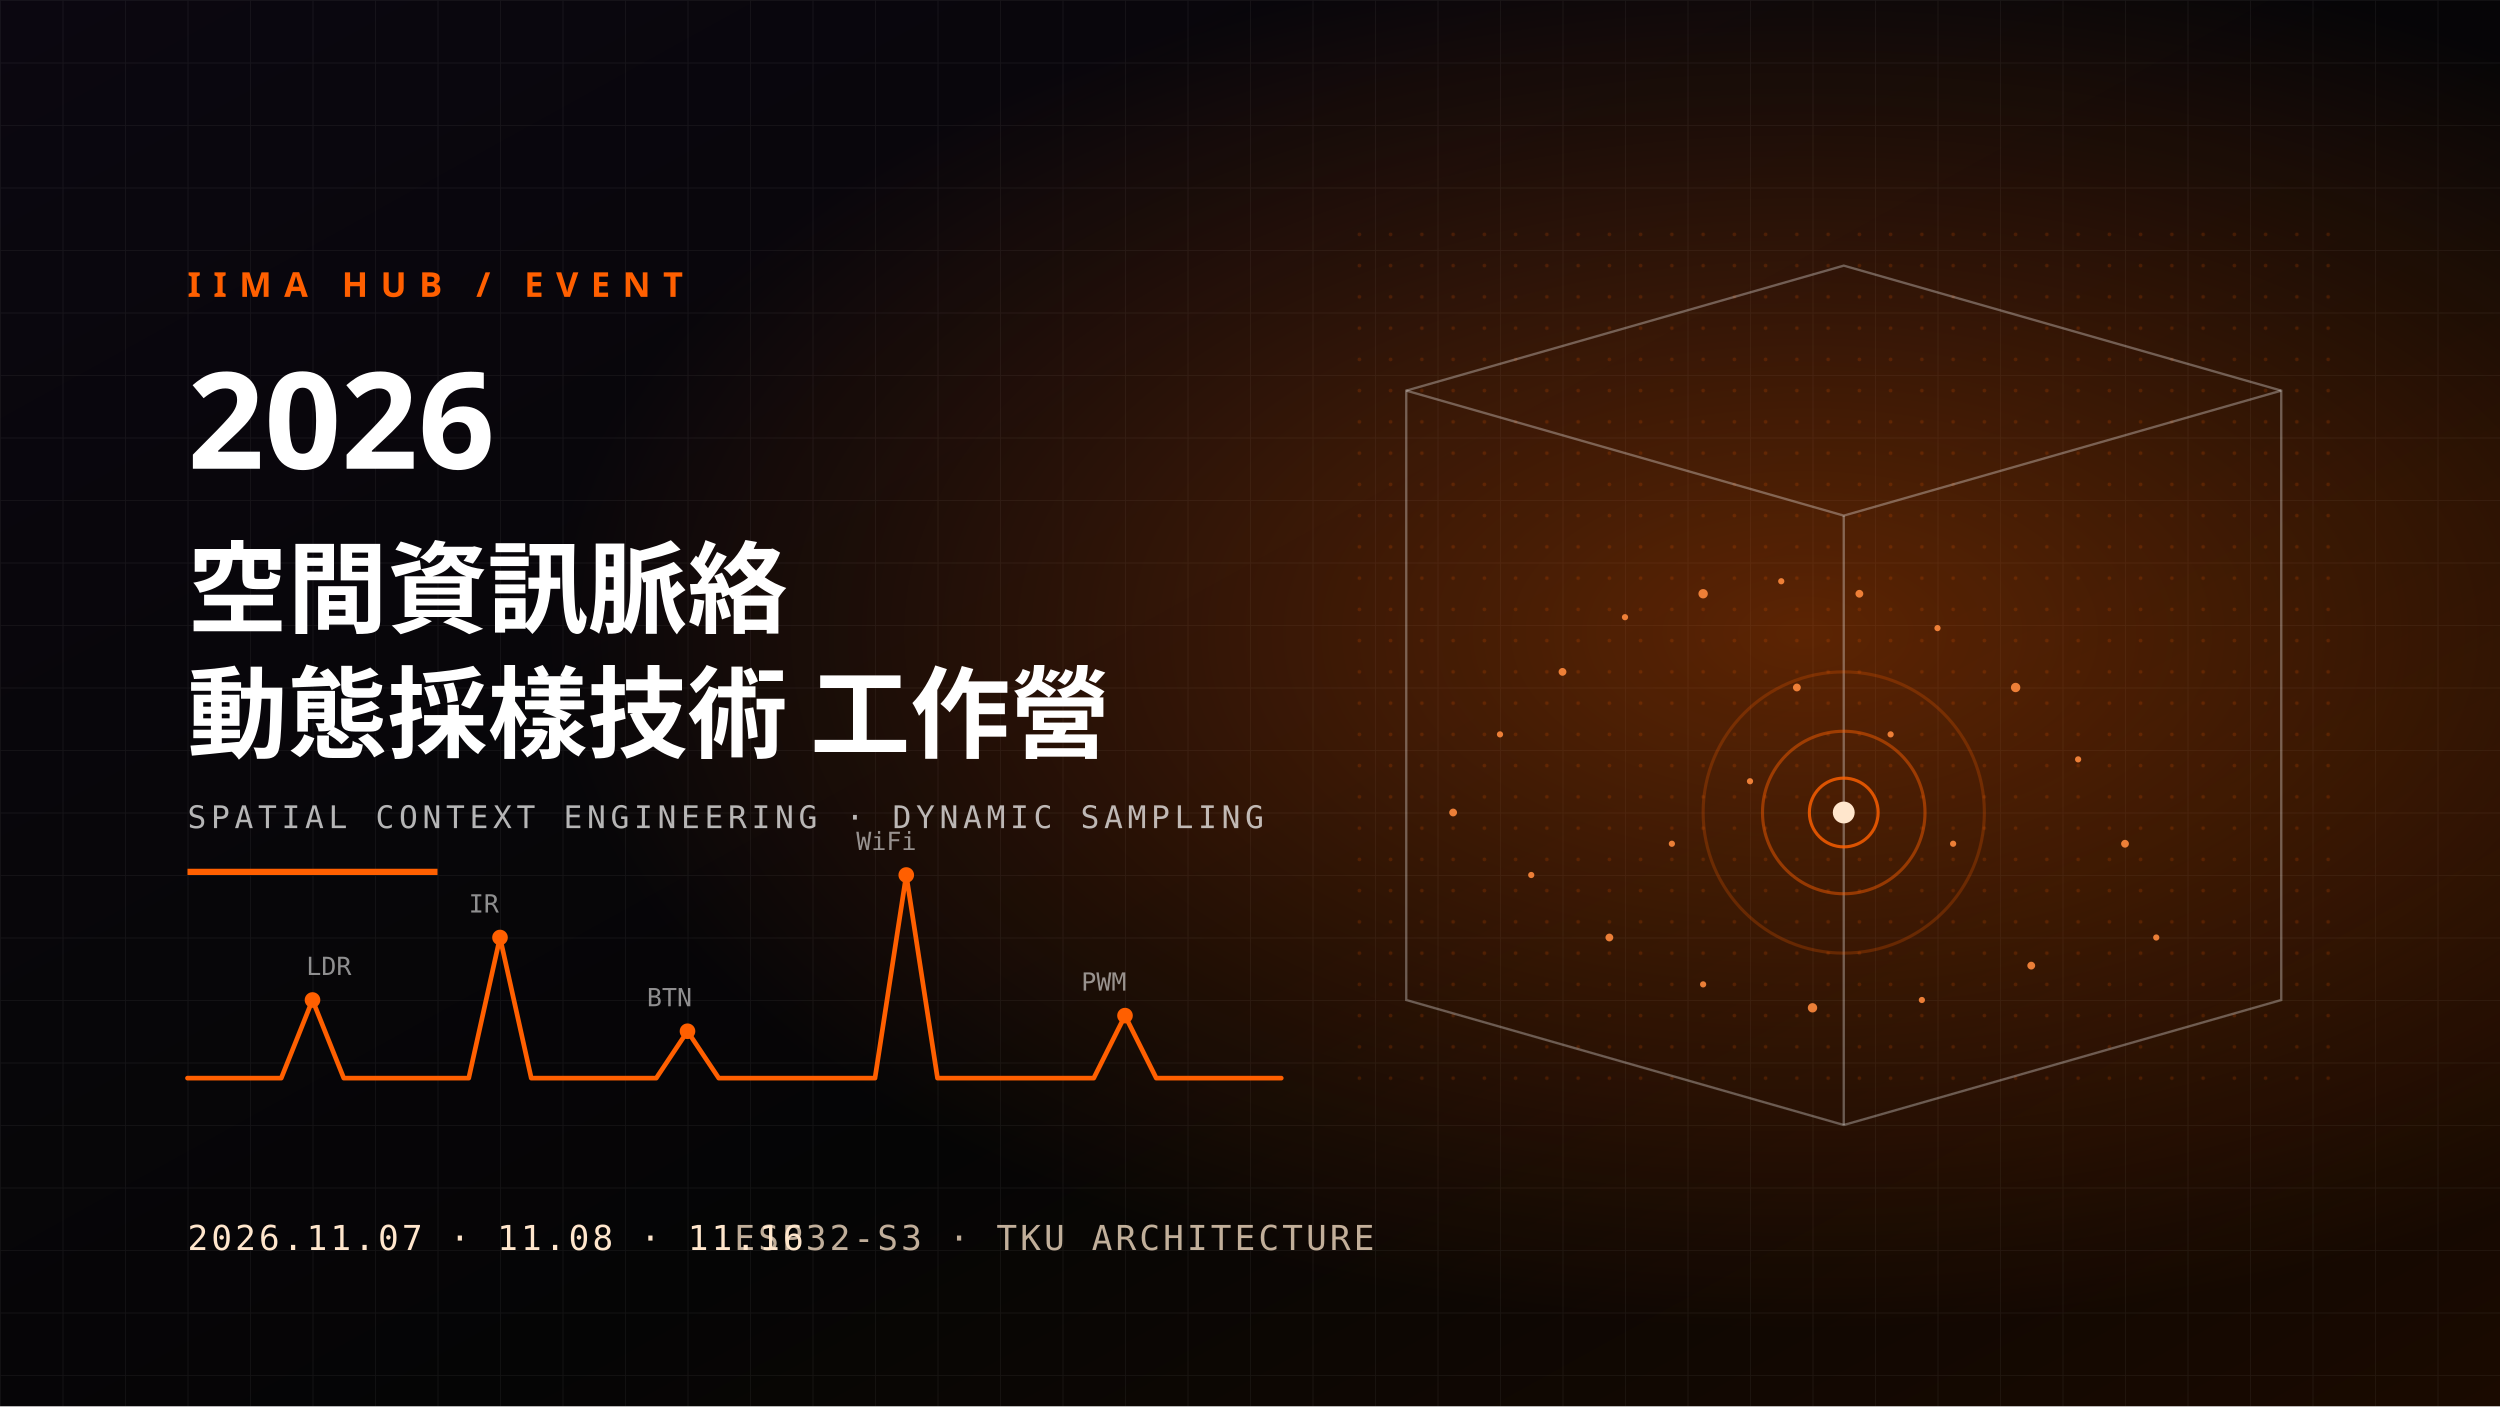
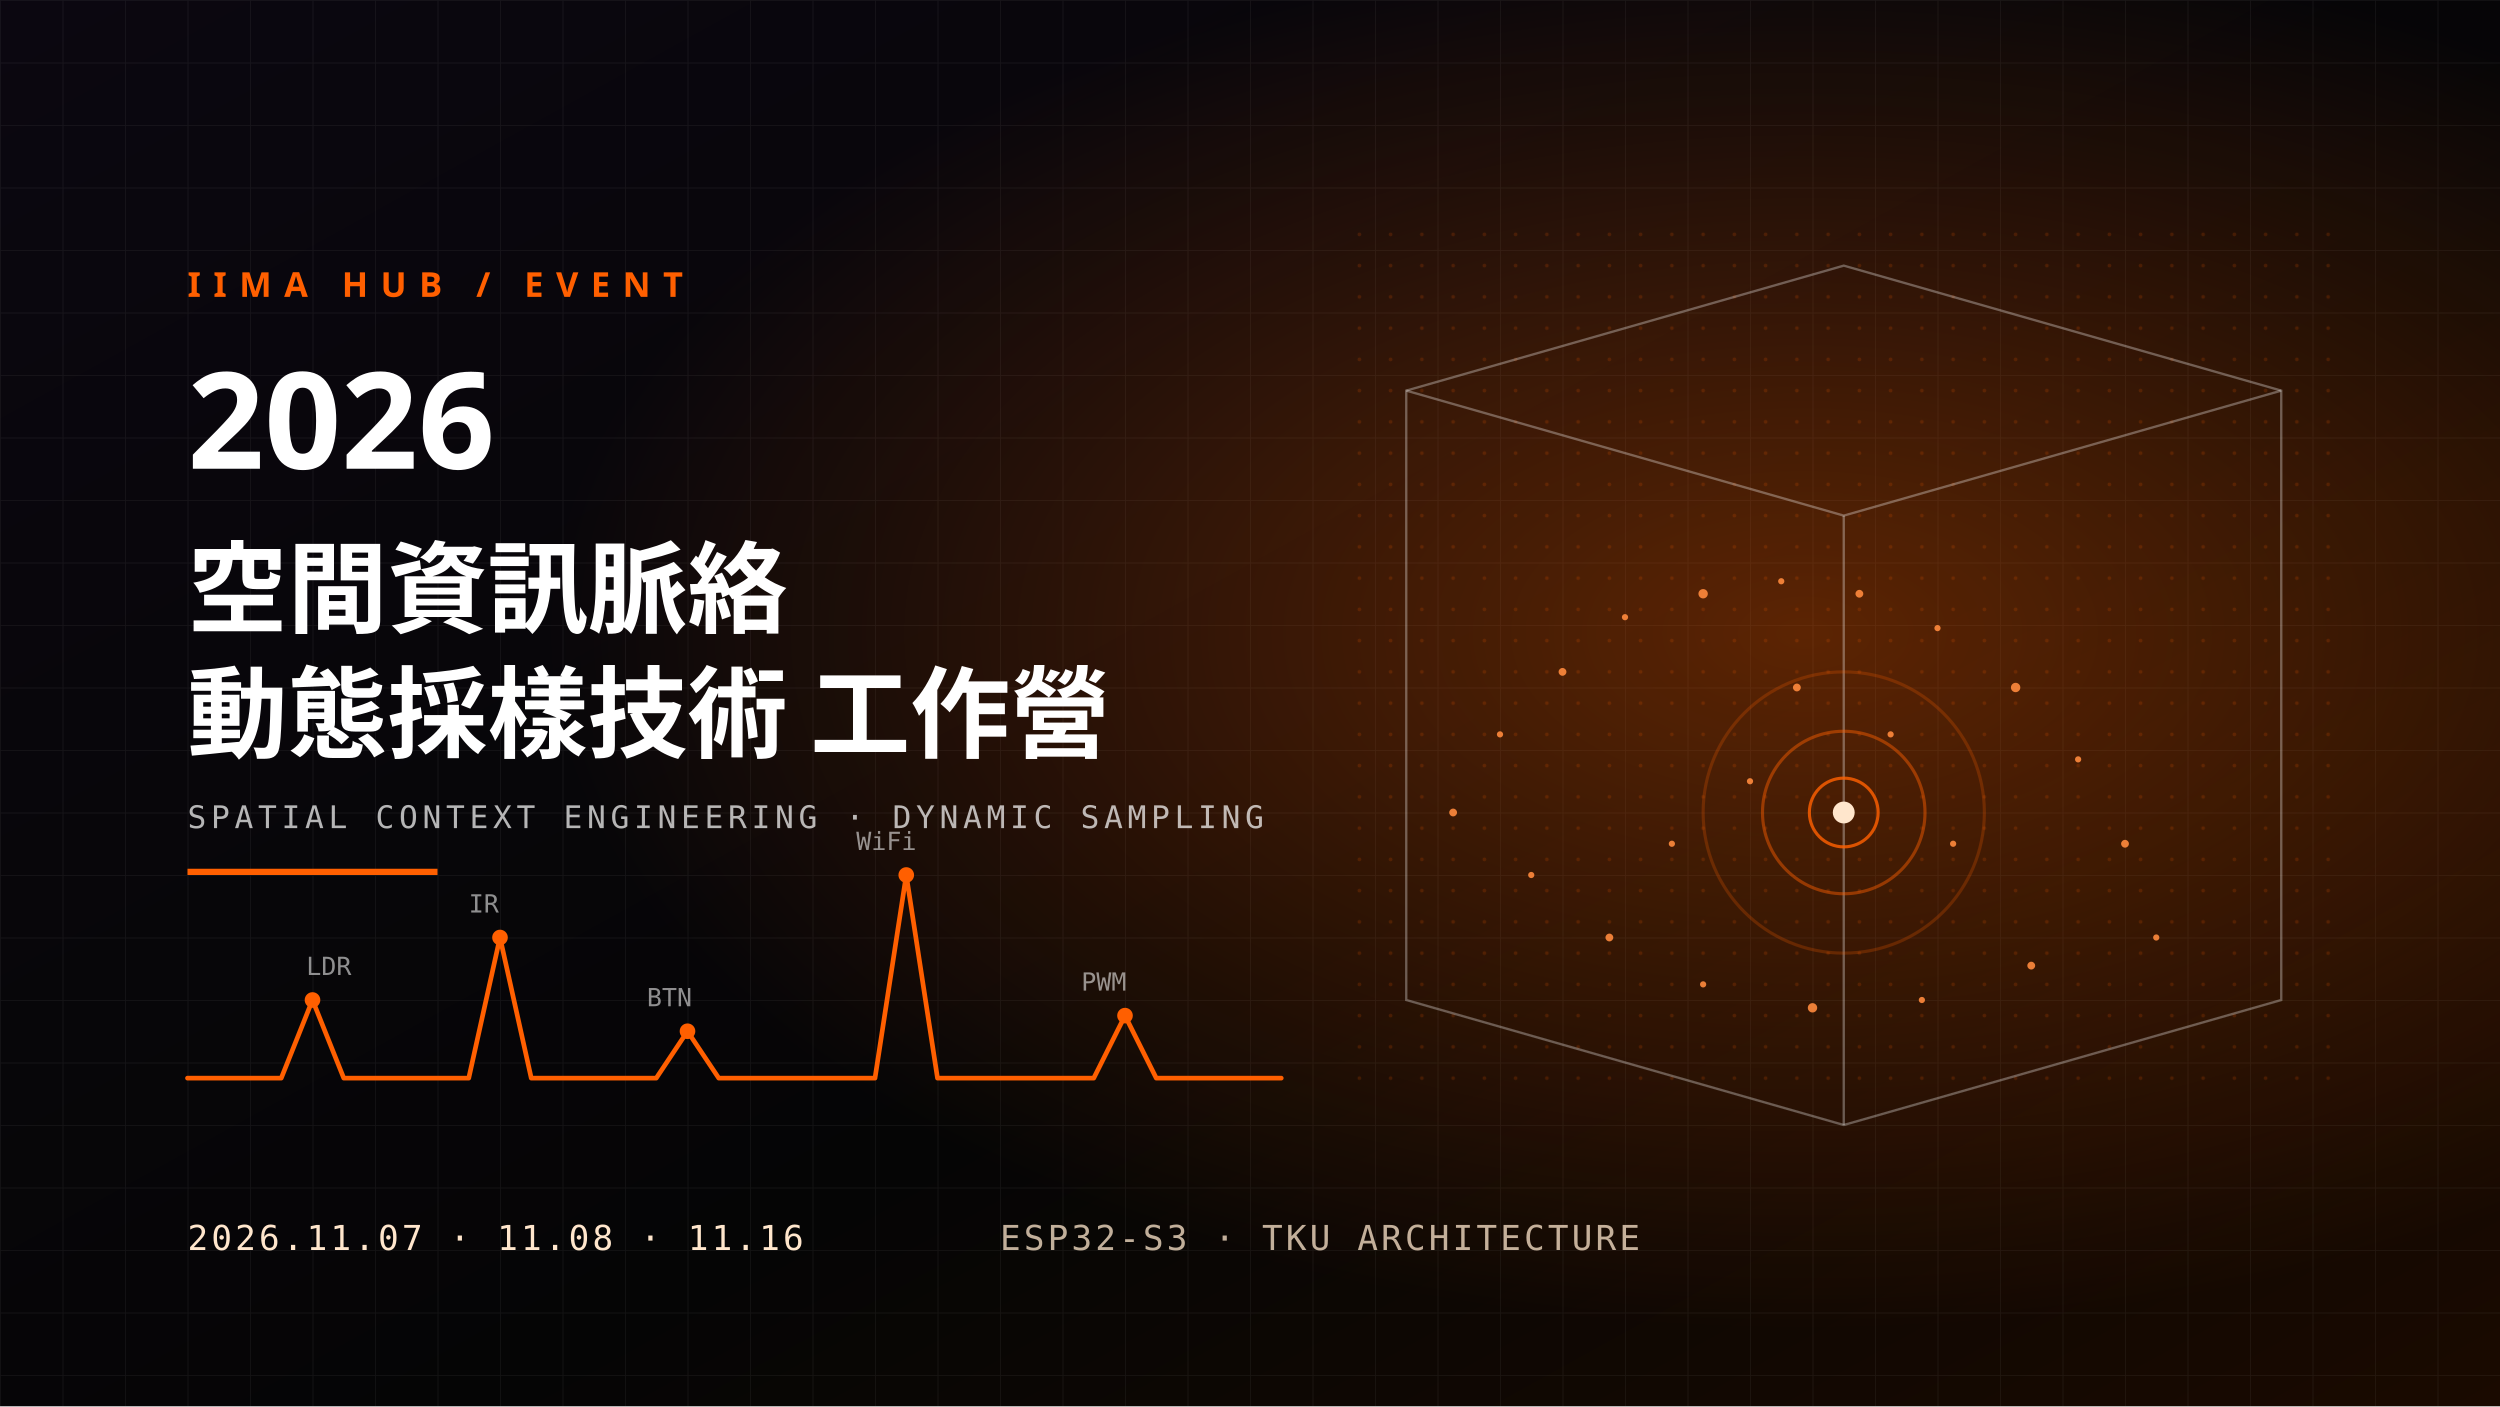
<svg xmlns="http://www.w3.org/2000/svg" viewBox="0 0 1600 900" width="1600" height="900" role="img" aria-label="2026 空間資訊脈絡 動態採樣技術 工作營">
  <defs>
    <linearGradient id="bg" x1="0" y1="0" x2="1" y2="1">
      <stop offset="0" stop-color="#0b0710" />
      <stop offset="0.6" stop-color="#050505" />
      <stop offset="1" stop-color="#1a0a00" />
    </linearGradient>
    <radialGradient id="glow" cx="0.72" cy="0.45" r="0.5">
      <stop offset="0" stop-color="#ff5f00" stop-opacity="0.35" />
      <stop offset="1" stop-color="#ff5f00" stop-opacity="0" />
    </radialGradient>
    <pattern id="grid" width="40" height="40" patternUnits="userSpaceOnUse">
      <path d="M40 0H0V40" fill="none" stroke="#ffffff" stroke-opacity="0.06" stroke-width="1" />
    </pattern>
    <pattern id="dots" width="20" height="20" patternUnits="userSpaceOnUse">
      <circle cx="10" cy="10" r="1.2" fill="#ff5f00" fill-opacity="0.35" />
    </pattern>
    <filter id="blur">
      <feGaussianBlur stdDeviation="18" />
    </filter>
  </defs>
  <rect width="1600" height="900" fill="url(#bg)" />
  <rect width="1600" height="900" fill="url(#grid)" />
  <rect width="1600" height="900" fill="url(#glow)" />
  <g opacity="0.9">
    <rect x="860" y="140" width="640" height="560" fill="url(#dots)" opacity="0.5" />
    <g fill="#ff8a3d">
      <circle cx="930" cy="520" r="2.5" />
      <circle cx="960" cy="470" r="2" />
      <circle cx="1000" cy="430" r="2.5" />
      <circle cx="1040" cy="395" r="2" />
      <circle cx="1090" cy="380" r="3" />
      <circle cx="1140" cy="372" r="2" />
      <circle cx="1190" cy="380" r="2.5" />
      <circle cx="1240" cy="402" r="2" />
      <circle cx="1290" cy="440" r="3" />
      <circle cx="1330" cy="486" r="2" />
      <circle cx="1360" cy="540" r="2.5" />
      <circle cx="1380" cy="600" r="2" />
      <circle cx="980" cy="560" r="2" />
      <circle cx="1030" cy="600" r="2.5" />
      <circle cx="1090" cy="630" r="2" />
      <circle cx="1160" cy="645" r="3" />
      <circle cx="1230" cy="640" r="2" />
      <circle cx="1300" cy="618" r="2.5" />
      <circle cx="1120" cy="500" r="2" />
      <circle cx="1180" cy="520" r="2.5" />
      <circle cx="1070" cy="540" r="2" />
      <circle cx="1250" cy="540" r="2" />
      <circle cx="1210" cy="470" r="2" />
      <circle cx="1150" cy="440" r="2.5" />
    </g>
    <g fill="none" stroke="#ffffff" stroke-opacity="0.35" stroke-width="1.5">
      <path d="M900 250 L1180 170 L1460 250 L1460 640 L1180 720 L900 640 Z" />
      <path d="M900 250 L1180 330 L1460 250" />
      <path d="M1180 330 L1180 720" />
    </g>
  </g>
  <g fill="none" stroke="#ff5f00" stroke-width="2" opacity="0.9">
    <circle cx="1180" cy="520" r="22" opacity="0.9" />
    <circle cx="1180" cy="520" r="52" opacity="0.5" />
    <circle cx="1180" cy="520" r="90" opacity="0.25" />
  </g>
  <circle cx="1180" cy="520" r="7" fill="#ffe6cc" />
  <path d="M120 690 L180 690 L200 640 L220 690 L300 690 L320 600 L340 690 L420 690 L440 660 L460 690 L560 690 L580 560 L600 690 L700 690 L720 650 L740 690 L820 690" fill="none" stroke="#ff5f00" stroke-width="3" stroke-linejoin="round" stroke-linecap="round" />
  <g fill="#ff5f00">
    <circle cx="200" cy="640" r="5" />
    <circle cx="320" cy="600" r="5" />
    <circle cx="440" cy="660" r="5" />
    <circle cx="580" cy="560" r="5" />
    <circle cx="720" cy="650" r="5" />
  </g>
  <g font-family="Consolas, 'Cascadia Code', monospace" font-size="16" fill="#ffffff" fill-opacity="0.55">
    <text x="196" y="624">LDR</text>
    <text x="300" y="584">IR</text>
    <text x="414" y="644">BTN</text>
    <text x="548" y="544">WiFi</text>
    <text x="692" y="634">PWM</text>
  </g>
  <g font-family="'Noto Sans TC', 'Microsoft JhengHei', sans-serif">
    <text x="120" y="190" font-size="22" letter-spacing="8" fill="#ff5f00" font-weight="700">IIMA HUB / EVENT</text>
    <text x="120" y="300" font-size="86" font-weight="900" fill="#ffffff">2026</text>
    <text x="120" y="400" font-size="64" font-weight="900" fill="#ffffff">空間資訊脈絡</text>
    <text x="120" y="480" font-size="64" font-weight="900" fill="#ffffff">動態採樣技術 工作營</text>
  </g>
  <g font-family="Consolas, 'Cascadia Code', monospace" fill="#ffffff" fill-opacity="0.7" font-size="20" letter-spacing="3">
    <text x="120" y="530">SPATIAL CONTEXT ENGINEERING · DYNAMIC SAMPLING</text>
  </g>
  <rect x="120" y="556" width="160" height="4" fill="#ff5f00" />
  <g font-family="Consolas, 'Cascadia Code', monospace" font-size="22" fill="#ffe6cc">
    <text x="120" y="800" letter-spacing="2">2026.11.07 · 11.08 · 11.16</text>
-     <text x="470" y="800" letter-spacing="2" fill-opacity="0.75">ESP32-S3 · TKU ARCHITECTURE</text>
+     <text x="640" y="800" letter-spacing="2" fill-opacity="0.75">ESP32-S3 · TKU ARCHITECTURE</text>
  </g>
</svg>
